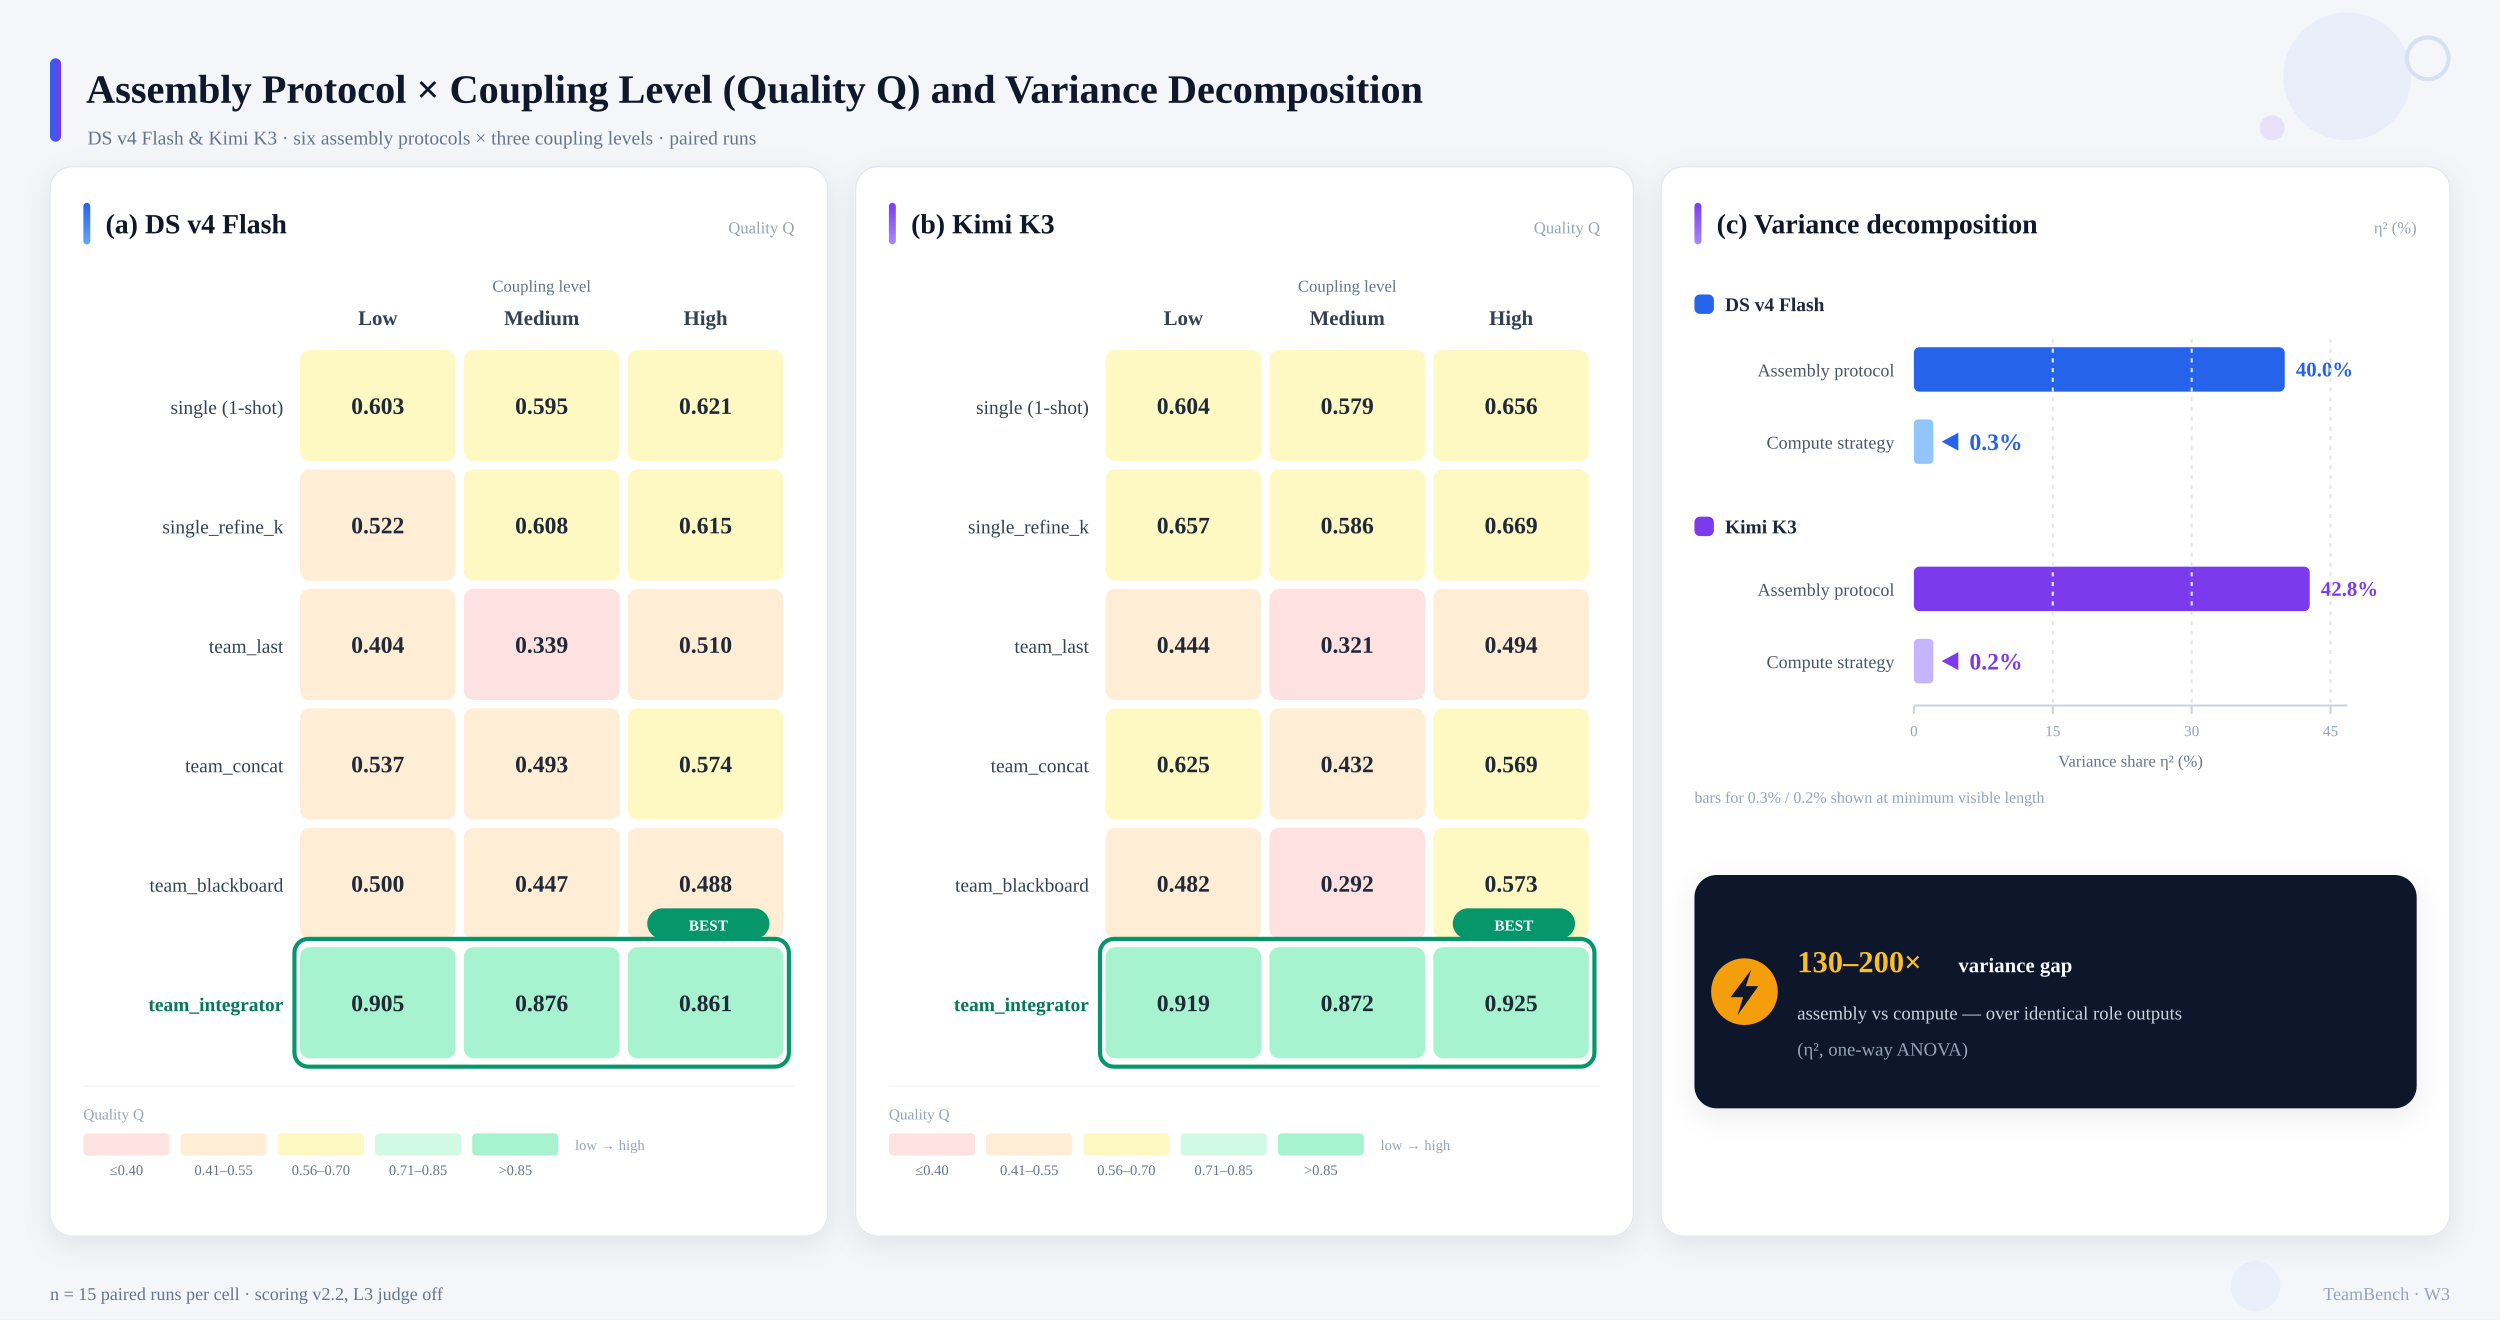
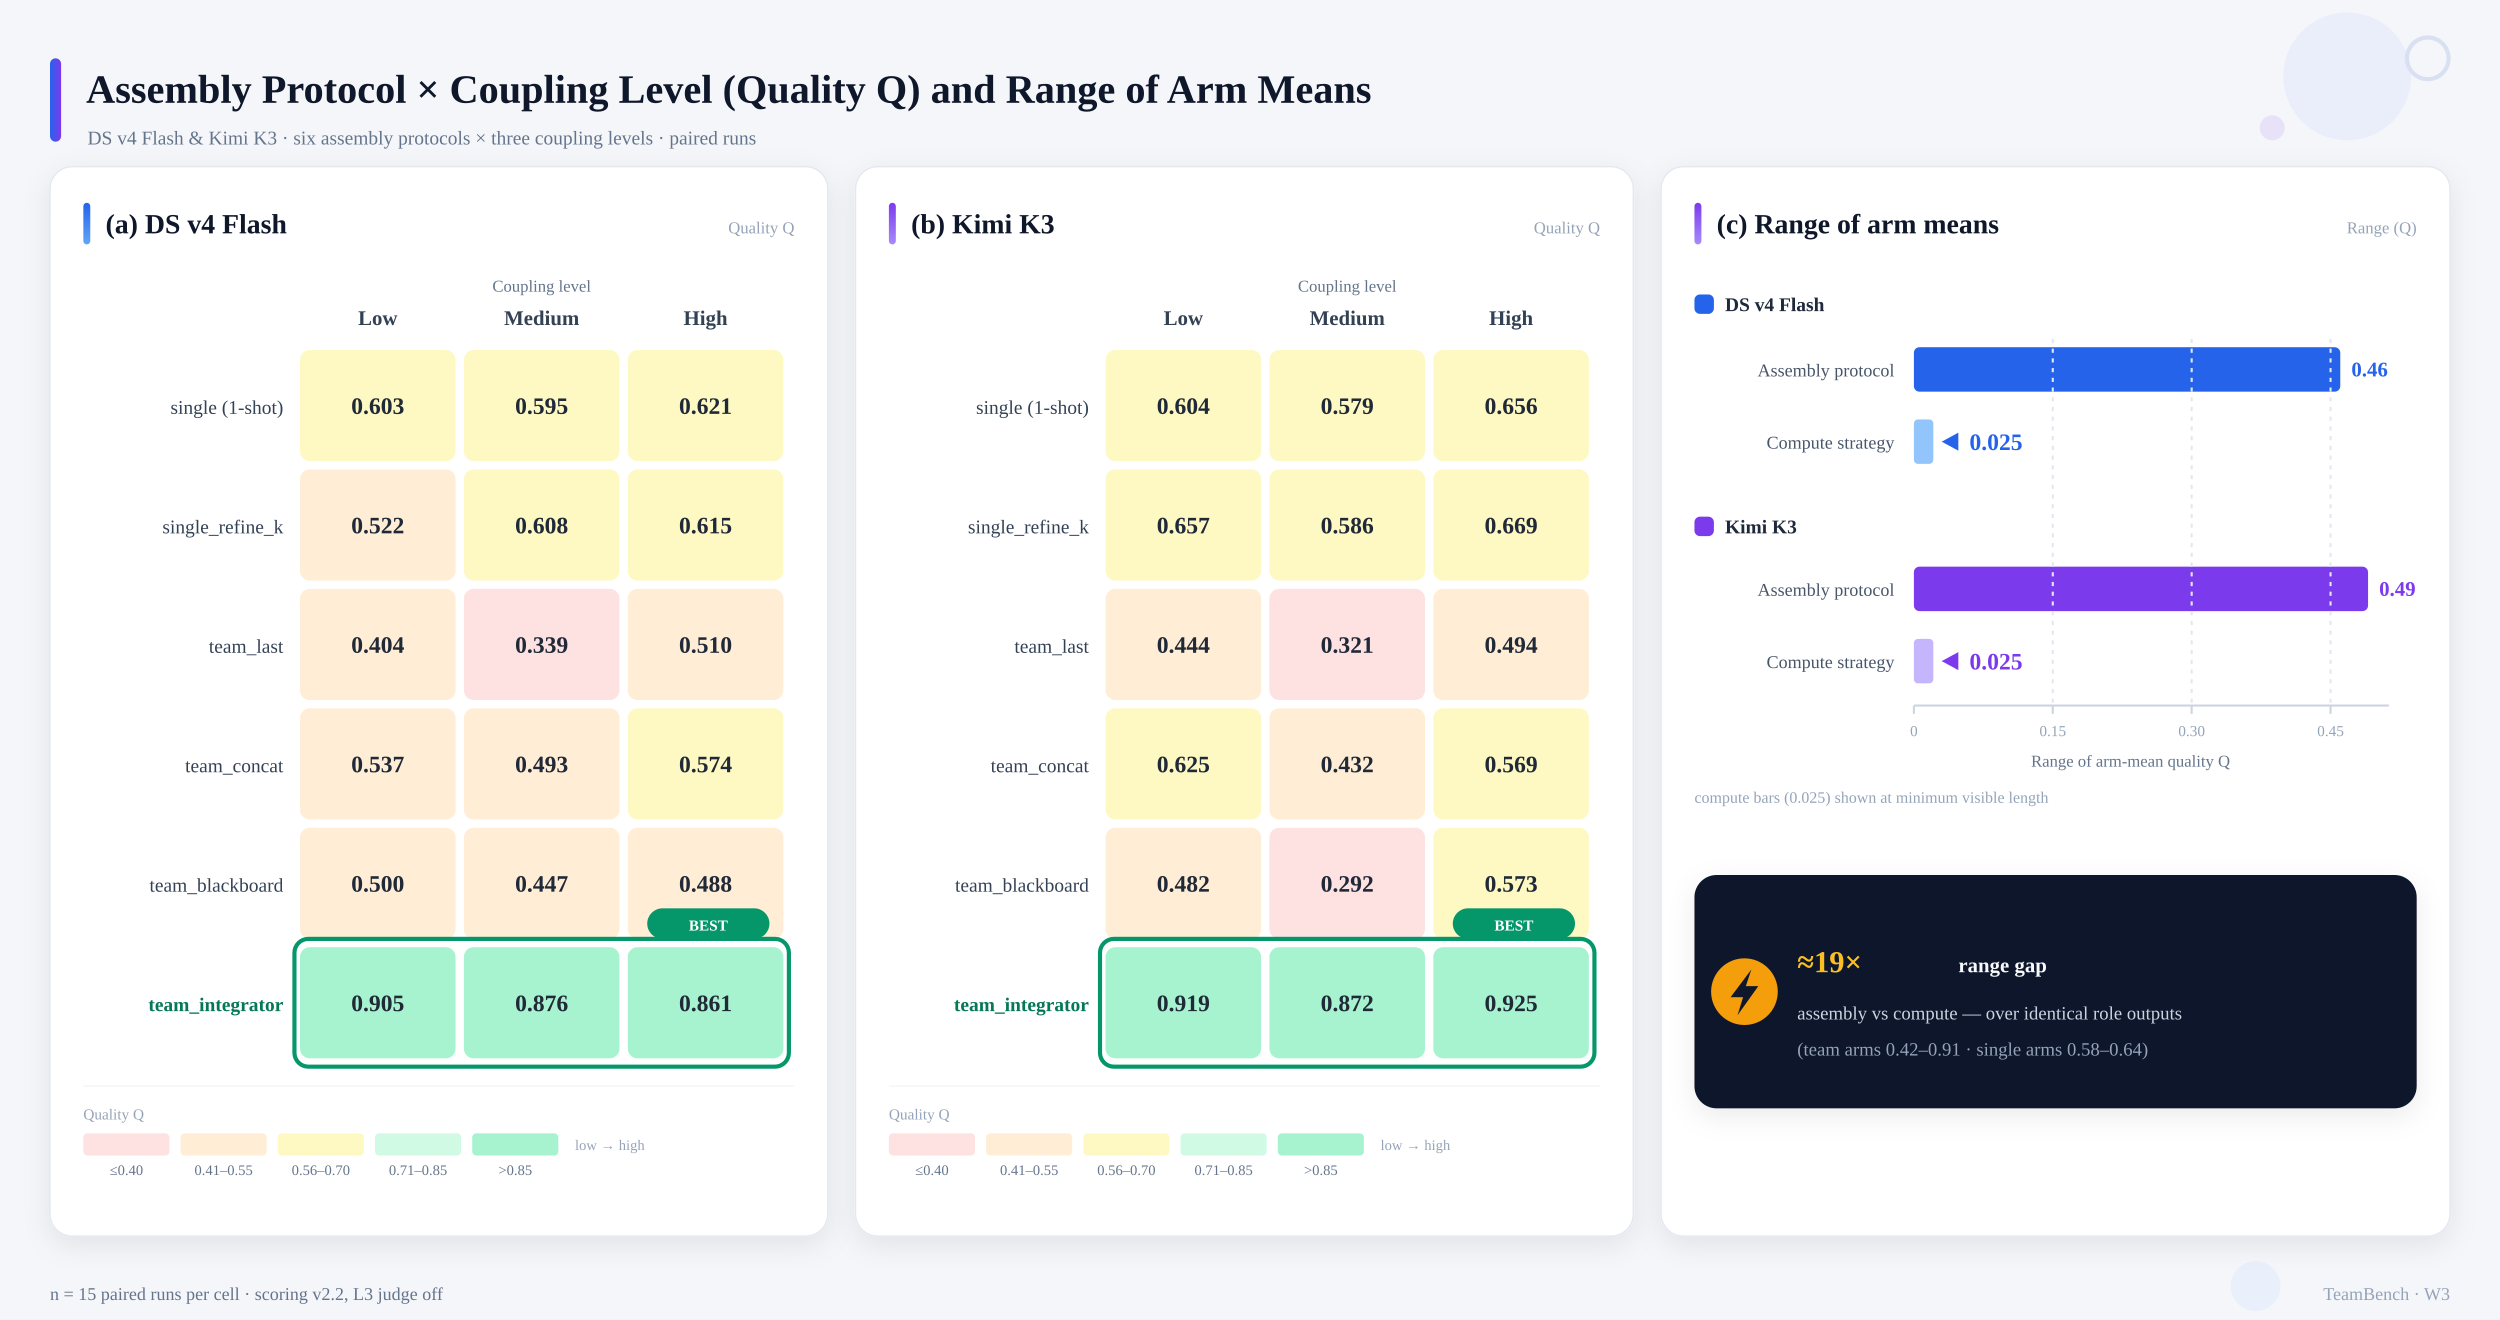
<svg xmlns="http://www.w3.org/2000/svg" width="1800" height="950" viewBox="0 0 1800 950">
  <defs>
    <linearGradient id="gradTitle" x1="0" y1="0" x2="1" y2="0">
      <stop offset="0" stop-color="#2563EB" />
      <stop offset="1" stop-color="#7C3AED" />
    </linearGradient>
    <linearGradient id="gradBlue" x1="0" y1="1" x2="0" y2="0">
      <stop offset="0" stop-color="#60A5FA" />
      <stop offset="1" stop-color="#2563EB" />
    </linearGradient>
    <linearGradient id="gradPurple" x1="0" y1="1" x2="0" y2="0">
      <stop offset="0" stop-color="#A78BFA" />
      <stop offset="1" stop-color="#7C3AED" />
    </linearGradient>
    <filter id="cardShadow" x="-20%" y="-20%" width="140%" height="140%">
      <feDropShadow dx="0" dy="6" stdDeviation="10" flood-color="#0F172A" flood-opacity="0.08" />
    </filter>
  </defs>
  <rect x="0" y="0" width="1800" height="950" fill="#F4F6FA" />
  <circle cx="1690" cy="55" r="46" fill="#E9EEFA" />
  <circle cx="1748" cy="42" r="15" fill="none" stroke="#D8E0F2" stroke-width="3" />
  <circle cx="1636" cy="92" r="9" fill="#E7E2F8" />
  <circle cx="1624" cy="926" r="18" fill="#EAF0FB" />
  <rect x="36" y="42" width="8" height="60" rx="4" fill="url(#gradTitle)" />
-   <text x="62" y="74" font-size="29" font-weight="bold" fill="#0F172A">Assembly Protocol × Coupling Level (Quality Q) and Variance Decomposition</text>
+   <text x="62" y="74" font-size="29" font-weight="bold" fill="#0F172A">Assembly Protocol × Coupling Level (Quality Q) and Range of Arm Means</text>
  <text x="63" y="104" font-size="14" fill="#64748B">DS v4 Flash &amp; Kimi K3 · six assembly protocols × three coupling levels · paired runs</text>
  <g>
    <rect x="36" y="120" width="560" height="770" rx="16" fill="#FFFFFF" stroke="#E2E8F0" filter="url(#cardShadow)" />
    <rect x="60" y="146" width="5" height="30" rx="2.5" fill="url(#gradBlue)" />
    <text x="76" y="168" font-size="20" font-weight="bold" fill="#0F172A">(a)  DS v4 Flash</text>
    <text x="572" y="168" font-size="12" fill="#94A3B8" text-anchor="end">Quality Q</text>
    <text x="390" y="210" font-size="12" fill="#64748B" text-anchor="middle">Coupling level</text>
    <text x="272" y="234" font-size="15" font-weight="600" fill="#334155" text-anchor="middle">Low</text>
    <text x="390" y="234" font-size="15" font-weight="600" fill="#334155" text-anchor="middle">Medium</text>
    <text x="508" y="234" font-size="15" font-weight="600" fill="#334155" text-anchor="middle">High</text>
    <text x="204" y="298" font-size="14" font-weight="500" fill="#334155" text-anchor="end">single (1-shot)</text>
    <text x="204" y="384" font-size="14" font-weight="500" fill="#334155" text-anchor="end">single_refine_k</text>
    <text x="204" y="470" font-size="14" font-weight="500" fill="#334155" text-anchor="end">team_last</text>
    <text x="204" y="556" font-size="14" font-weight="500" fill="#334155" text-anchor="end">team_concat</text>
    <text x="204" y="642" font-size="14" font-weight="500" fill="#334155" text-anchor="end">team_blackboard</text>
    <text x="204" y="728" font-size="14" font-weight="bold" fill="#047857" text-anchor="end">team_integrator</text>
    <rect x="216" y="252" width="112" height="80" rx="7" fill="#FEF9C3" />
    <rect x="334" y="252" width="112" height="80" rx="7" fill="#FEF9C3" />
    <rect x="452" y="252" width="112" height="80" rx="7" fill="#FEF9C3" />
    <text x="272" y="298" font-size="17" font-weight="600" fill="#1F2937" text-anchor="middle">0.603</text>
    <text x="390" y="298" font-size="17" font-weight="600" fill="#1F2937" text-anchor="middle">0.595</text>
    <text x="508" y="298" font-size="17" font-weight="600" fill="#1F2937" text-anchor="middle">0.621</text>
    <rect x="216" y="338" width="112" height="80" rx="7" fill="#FFEDD5" />
    <rect x="334" y="338" width="112" height="80" rx="7" fill="#FEF9C3" />
    <rect x="452" y="338" width="112" height="80" rx="7" fill="#FEF9C3" />
    <text x="272" y="384" font-size="17" font-weight="600" fill="#1F2937" text-anchor="middle">0.522</text>
    <text x="390" y="384" font-size="17" font-weight="600" fill="#1F2937" text-anchor="middle">0.608</text>
    <text x="508" y="384" font-size="17" font-weight="600" fill="#1F2937" text-anchor="middle">0.615</text>
    <rect x="216" y="424" width="112" height="80" rx="7" fill="#FFEDD5" />
    <rect x="334" y="424" width="112" height="80" rx="7" fill="#FEE2E2" />
    <rect x="452" y="424" width="112" height="80" rx="7" fill="#FFEDD5" />
    <text x="272" y="470" font-size="17" font-weight="600" fill="#1F2937" text-anchor="middle">0.404</text>
    <text x="390" y="470" font-size="17" font-weight="600" fill="#1F2937" text-anchor="middle">0.339</text>
    <text x="508" y="470" font-size="17" font-weight="600" fill="#1F2937" text-anchor="middle">0.510</text>
    <rect x="216" y="510" width="112" height="80" rx="7" fill="#FFEDD5" />
    <rect x="334" y="510" width="112" height="80" rx="7" fill="#FFEDD5" />
    <rect x="452" y="510" width="112" height="80" rx="7" fill="#FEF9C3" />
    <text x="272" y="556" font-size="17" font-weight="600" fill="#1F2937" text-anchor="middle">0.537</text>
    <text x="390" y="556" font-size="17" font-weight="600" fill="#1F2937" text-anchor="middle">0.493</text>
    <text x="508" y="556" font-size="17" font-weight="600" fill="#1F2937" text-anchor="middle">0.574</text>
    <rect x="216" y="596" width="112" height="80" rx="7" fill="#FFEDD5" />
    <rect x="334" y="596" width="112" height="80" rx="7" fill="#FFEDD5" />
    <rect x="452" y="596" width="112" height="80" rx="7" fill="#FFEDD5" />
    <text x="272" y="642" font-size="17" font-weight="600" fill="#1F2937" text-anchor="middle">0.500</text>
    <text x="390" y="642" font-size="17" font-weight="600" fill="#1F2937" text-anchor="middle">0.447</text>
    <text x="508" y="642" font-size="17" font-weight="600" fill="#1F2937" text-anchor="middle">0.488</text>
    <rect x="216" y="682" width="112" height="80" rx="7" fill="#A7F3D0" />
    <rect x="334" y="682" width="112" height="80" rx="7" fill="#A7F3D0" />
    <rect x="452" y="682" width="112" height="80" rx="7" fill="#A7F3D0" />
    <text x="272" y="728" font-size="17" font-weight="600" fill="#1F2937" text-anchor="middle">0.905</text>
    <text x="390" y="728" font-size="17" font-weight="600" fill="#1F2937" text-anchor="middle">0.876</text>
    <text x="508" y="728" font-size="17" font-weight="600" fill="#1F2937" text-anchor="middle">0.861</text>
    <rect x="212" y="676" width="356" height="92" rx="10" fill="none" stroke="#059669" stroke-width="3" />
    <rect x="466" y="654" width="88" height="22" rx="11" fill="#059669" />
    <text x="510" y="670" font-size="11" font-weight="bold" fill="#FFFFFF" text-anchor="middle">BEST</text>
    <line x1="60" y1="782" x2="572" y2="782" stroke="#F1F5F9" stroke-width="1" />
    <text x="60" y="806" font-size="11" fill="#94A3B8">Quality Q</text>
    <rect x="60" y="816" width="62" height="16" rx="3" fill="#FEE2E2" />
    <rect x="130" y="816" width="62" height="16" rx="3" fill="#FFEDD5" />
    <rect x="200" y="816" width="62" height="16" rx="3" fill="#FEF9C3" />
    <rect x="270" y="816" width="62" height="16" rx="3" fill="#D1FAE5" />
    <rect x="340" y="816" width="62" height="16" rx="3" fill="#A7F3D0" />
    <text x="91" y="846" font-size="10.5" fill="#64748B" text-anchor="middle">≤0.40</text>
    <text x="161" y="846" font-size="10.5" fill="#64748B" text-anchor="middle">0.41–0.55</text>
    <text x="231" y="846" font-size="10.5" fill="#64748B" text-anchor="middle">0.56–0.70</text>
    <text x="301" y="846" font-size="10.5" fill="#64748B" text-anchor="middle">0.71–0.85</text>
    <text x="371" y="846" font-size="10.5" fill="#64748B" text-anchor="middle">&gt;0.85</text>
    <text x="414" y="828" font-size="10.5" fill="#94A3B8">low → high</text>
  </g>
  <g transform="translate(580,0)">
    <rect x="36" y="120" width="560" height="770" rx="16" fill="#FFFFFF" stroke="#E2E8F0" filter="url(#cardShadow)" />
    <rect x="60" y="146" width="5" height="30" rx="2.5" fill="url(#gradPurple)" />
    <text x="76" y="168" font-size="20" font-weight="bold" fill="#0F172A">(b)  Kimi K3</text>
    <text x="572" y="168" font-size="12" fill="#94A3B8" text-anchor="end">Quality Q</text>
    <text x="390" y="210" font-size="12" fill="#64748B" text-anchor="middle">Coupling level</text>
    <text x="272" y="234" font-size="15" font-weight="600" fill="#334155" text-anchor="middle">Low</text>
    <text x="390" y="234" font-size="15" font-weight="600" fill="#334155" text-anchor="middle">Medium</text>
    <text x="508" y="234" font-size="15" font-weight="600" fill="#334155" text-anchor="middle">High</text>
    <text x="204" y="298" font-size="14" font-weight="500" fill="#334155" text-anchor="end">single (1-shot)</text>
    <text x="204" y="384" font-size="14" font-weight="500" fill="#334155" text-anchor="end">single_refine_k</text>
    <text x="204" y="470" font-size="14" font-weight="500" fill="#334155" text-anchor="end">team_last</text>
    <text x="204" y="556" font-size="14" font-weight="500" fill="#334155" text-anchor="end">team_concat</text>
    <text x="204" y="642" font-size="14" font-weight="500" fill="#334155" text-anchor="end">team_blackboard</text>
    <text x="204" y="728" font-size="14" font-weight="bold" fill="#047857" text-anchor="end">team_integrator</text>
    <rect x="216" y="252" width="112" height="80" rx="7" fill="#FEF9C3" />
    <rect x="334" y="252" width="112" height="80" rx="7" fill="#FEF9C3" />
    <rect x="452" y="252" width="112" height="80" rx="7" fill="#FEF9C3" />
    <text x="272" y="298" font-size="17" font-weight="600" fill="#1F2937" text-anchor="middle">0.604</text>
    <text x="390" y="298" font-size="17" font-weight="600" fill="#1F2937" text-anchor="middle">0.579</text>
    <text x="508" y="298" font-size="17" font-weight="600" fill="#1F2937" text-anchor="middle">0.656</text>
    <rect x="216" y="338" width="112" height="80" rx="7" fill="#FEF9C3" />
    <rect x="334" y="338" width="112" height="80" rx="7" fill="#FEF9C3" />
    <rect x="452" y="338" width="112" height="80" rx="7" fill="#FEF9C3" />
    <text x="272" y="384" font-size="17" font-weight="600" fill="#1F2937" text-anchor="middle">0.657</text>
    <text x="390" y="384" font-size="17" font-weight="600" fill="#1F2937" text-anchor="middle">0.586</text>
    <text x="508" y="384" font-size="17" font-weight="600" fill="#1F2937" text-anchor="middle">0.669</text>
    <rect x="216" y="424" width="112" height="80" rx="7" fill="#FFEDD5" />
    <rect x="334" y="424" width="112" height="80" rx="7" fill="#FEE2E2" />
    <rect x="452" y="424" width="112" height="80" rx="7" fill="#FFEDD5" />
    <text x="272" y="470" font-size="17" font-weight="600" fill="#1F2937" text-anchor="middle">0.444</text>
    <text x="390" y="470" font-size="17" font-weight="600" fill="#1F2937" text-anchor="middle">0.321</text>
    <text x="508" y="470" font-size="17" font-weight="600" fill="#1F2937" text-anchor="middle">0.494</text>
    <rect x="216" y="510" width="112" height="80" rx="7" fill="#FEF9C3" />
    <rect x="334" y="510" width="112" height="80" rx="7" fill="#FFEDD5" />
    <rect x="452" y="510" width="112" height="80" rx="7" fill="#FEF9C3" />
    <text x="272" y="556" font-size="17" font-weight="600" fill="#1F2937" text-anchor="middle">0.625</text>
    <text x="390" y="556" font-size="17" font-weight="600" fill="#1F2937" text-anchor="middle">0.432</text>
    <text x="508" y="556" font-size="17" font-weight="600" fill="#1F2937" text-anchor="middle">0.569</text>
    <rect x="216" y="596" width="112" height="80" rx="7" fill="#FFEDD5" />
    <rect x="334" y="596" width="112" height="80" rx="7" fill="#FEE2E2" />
    <rect x="452" y="596" width="112" height="80" rx="7" fill="#FEF9C3" />
    <text x="272" y="642" font-size="17" font-weight="600" fill="#1F2937" text-anchor="middle">0.482</text>
    <text x="390" y="642" font-size="17" font-weight="600" fill="#1F2937" text-anchor="middle">0.292</text>
    <text x="508" y="642" font-size="17" font-weight="600" fill="#1F2937" text-anchor="middle">0.573</text>
    <rect x="216" y="682" width="112" height="80" rx="7" fill="#A7F3D0" />
    <rect x="334" y="682" width="112" height="80" rx="7" fill="#A7F3D0" />
    <rect x="452" y="682" width="112" height="80" rx="7" fill="#A7F3D0" />
    <text x="272" y="728" font-size="17" font-weight="600" fill="#1F2937" text-anchor="middle">0.919</text>
    <text x="390" y="728" font-size="17" font-weight="600" fill="#1F2937" text-anchor="middle">0.872</text>
    <text x="508" y="728" font-size="17" font-weight="600" fill="#1F2937" text-anchor="middle">0.925</text>
    <rect x="212" y="676" width="356" height="92" rx="10" fill="none" stroke="#059669" stroke-width="3" />
    <rect x="466" y="654" width="88" height="22" rx="11" fill="#059669" />
    <text x="510" y="670" font-size="11" font-weight="bold" fill="#FFFFFF" text-anchor="middle">BEST</text>
    <line x1="60" y1="782" x2="572" y2="782" stroke="#F1F5F9" stroke-width="1" />
    <text x="60" y="806" font-size="11" fill="#94A3B8">Quality Q</text>
    <rect x="60" y="816" width="62" height="16" rx="3" fill="#FEE2E2" />
    <rect x="130" y="816" width="62" height="16" rx="3" fill="#FFEDD5" />
    <rect x="200" y="816" width="62" height="16" rx="3" fill="#FEF9C3" />
    <rect x="270" y="816" width="62" height="16" rx="3" fill="#D1FAE5" />
    <rect x="340" y="816" width="62" height="16" rx="3" fill="#A7F3D0" />
    <text x="91" y="846" font-size="10.5" fill="#64748B" text-anchor="middle">≤0.40</text>
    <text x="161" y="846" font-size="10.5" fill="#64748B" text-anchor="middle">0.41–0.55</text>
    <text x="231" y="846" font-size="10.5" fill="#64748B" text-anchor="middle">0.56–0.70</text>
    <text x="301" y="846" font-size="10.5" fill="#64748B" text-anchor="middle">0.71–0.85</text>
    <text x="371" y="846" font-size="10.5" fill="#64748B" text-anchor="middle">&gt;0.85</text>
    <text x="414" y="828" font-size="10.5" fill="#94A3B8">low → high</text>
  </g>
  <g>
    <rect x="1196" y="120" width="568" height="770" rx="16" fill="#FFFFFF" stroke="#E2E8F0" filter="url(#cardShadow)" />
    <rect x="1220" y="146" width="5" height="30" rx="2.5" fill="url(#gradPurple)" />
-     <text x="1236" y="168" font-size="20" font-weight="bold" fill="#0F172A">(c)  Variance decomposition</text>
-     <text x="1740" y="168" font-size="12" fill="#94A3B8" text-anchor="end">η² (%)</text>
+     <text x="1236" y="168" font-size="20" font-weight="bold" fill="#0F172A">(c)  Range of arm means</text>
+     <text x="1740" y="168" font-size="12" fill="#94A3B8" text-anchor="end">Range (Q)</text>
    <rect x="1220" y="212" width="14" height="14" rx="4" fill="#2563EB" />
    <text x="1242" y="224" font-size="14" font-weight="bold" fill="#1E293B">DS v4 Flash</text>
    <text x="1364" y="271" font-size="13" fill="#475569" text-anchor="end">Assembly protocol</text>
-     <rect x="1378" y="250" width="267" height="32" rx="4" fill="#2563EB" />
-     <text x="1653" y="271" font-size="15" font-weight="bold" fill="#2563EB">40.0%</text>
+     <rect x="1378" y="250" width="307" height="32" rx="4" fill="#2563EB" />
+     <text x="1693" y="271" font-size="15" font-weight="bold" fill="#2563EB">0.46</text>
    <text x="1364" y="323" font-size="13" fill="#475569" text-anchor="end">Compute strategy</text>
    <rect x="1378" y="302" width="14" height="32" rx="3" fill="#93C5FD" />
    <polygon points="1398,318 1410,311.5 1410,324.5" fill="#2563EB" />
-     <text x="1418" y="324" font-size="17" font-weight="bold" fill="#2563EB">0.3%</text>
+     <text x="1418" y="324" font-size="17" font-weight="bold" fill="#2563EB">0.025</text>
    <rect x="1220" y="372" width="14" height="14" rx="4" fill="#7C3AED" />
    <text x="1242" y="384" font-size="14" font-weight="bold" fill="#1E293B">Kimi K3</text>
    <text x="1364" y="429" font-size="13" fill="#475569" text-anchor="end">Assembly protocol</text>
-     <rect x="1378" y="408" width="285" height="32" rx="4" fill="#7C3AED" />
-     <text x="1671" y="429" font-size="15" font-weight="bold" fill="#7C3AED">42.8%</text>
+     <rect x="1378" y="408" width="327" height="32" rx="4" fill="#7C3AED" />
+     <text x="1713" y="429" font-size="15" font-weight="bold" fill="#7C3AED">0.49</text>
    <text x="1364" y="481" font-size="13" fill="#475569" text-anchor="end">Compute strategy</text>
    <rect x="1378" y="460" width="14" height="32" rx="3" fill="#C4B5FD" />
    <polygon points="1398,476 1410,469.5 1410,482.5" fill="#7C3AED" />
-     <text x="1418" y="482" font-size="17" font-weight="bold" fill="#7C3AED">0.2%</text>
+     <text x="1418" y="482" font-size="17" font-weight="bold" fill="#7C3AED">0.025</text>
    <line x1="1478" y1="244" x2="1478" y2="508" stroke="#E2E8F0" stroke-width="1.5" stroke-dasharray="3 4" />
    <line x1="1578" y1="244" x2="1578" y2="508" stroke="#E2E8F0" stroke-width="1.5" stroke-dasharray="3 4" />
    <line x1="1678" y1="244" x2="1678" y2="508" stroke="#E2E8F0" stroke-width="1.5" stroke-dasharray="3 4" />
-     <line x1="1378" y1="508" x2="1690" y2="508" stroke="#CBD5E1" stroke-width="1.5" />
+     <line x1="1378" y1="508" x2="1720" y2="508" stroke="#CBD5E1" stroke-width="1.5" />
    <line x1="1378" y1="508" x2="1378" y2="514" stroke="#CBD5E1" stroke-width="1.5" />
    <line x1="1478" y1="508" x2="1478" y2="514" stroke="#CBD5E1" stroke-width="1.5" />
    <line x1="1578" y1="508" x2="1578" y2="514" stroke="#CBD5E1" stroke-width="1.5" />
    <line x1="1678" y1="508" x2="1678" y2="514" stroke="#CBD5E1" stroke-width="1.5" />
    <text x="1378" y="530" font-size="11" fill="#94A3B8" text-anchor="middle">0</text>
-     <text x="1478" y="530" font-size="11" fill="#94A3B8" text-anchor="middle">15</text>
-     <text x="1578" y="530" font-size="11" fill="#94A3B8" text-anchor="middle">30</text>
-     <text x="1678" y="530" font-size="11" fill="#94A3B8" text-anchor="middle">45</text>
-     <text x="1534" y="552" font-size="12" fill="#64748B" text-anchor="middle">Variance share η² (%)</text>
-     <text x="1220" y="578" font-size="11.5" fill="#94A3B8">bars for 0.3% / 0.2% shown at minimum visible length</text>
+     <text x="1478" y="530" font-size="11" fill="#94A3B8" text-anchor="middle">0.15</text>
+     <text x="1578" y="530" font-size="11" fill="#94A3B8" text-anchor="middle">0.30</text>
+     <text x="1678" y="530" font-size="11" fill="#94A3B8" text-anchor="middle">0.45</text>
+     <text x="1534" y="552" font-size="12" fill="#64748B" text-anchor="middle">Range of arm-mean quality Q</text>
+     <text x="1220" y="578" font-size="11.5" fill="#94A3B8">compute bars (0.025) shown at minimum visible length</text>
    <rect x="1220" y="630" width="520" height="168" rx="16" fill="#0F172A" filter="url(#cardShadow)" />
    <circle cx="1256" cy="714" r="24" fill="#F59E0B" />
    <path d="M1261,698 L1246,718 L1255,718 L1251,731 L1266,710 L1257,710 Z" fill="#0F172A" />
-     <text x="1294" y="700" font-size="22" font-weight="bold" fill="#FBBF24">130–200×</text>
-     <text x="1410" y="700" font-size="15" font-weight="bold" fill="#F8FAFC">variance gap</text>
+     <text x="1294" y="700" font-size="22" font-weight="bold" fill="#FBBF24">≈19×</text>
+     <text x="1410" y="700" font-size="15" font-weight="bold" fill="#F8FAFC">range gap</text>
    <text x="1294" y="734" font-size="13.5" fill="#CBD5E1">assembly vs compute — over identical role outputs</text>
-     <text x="1294" y="760" font-size="13.5" fill="#94A3B8">(η², one-way ANOVA)</text>
+     <text x="1294" y="760" font-size="13.5" fill="#94A3B8">(team arms 0.42–0.91 · single arms 0.58–0.64)</text>
  </g>
  <text x="36" y="936" font-size="13" fill="#64748B">n = 15 paired runs per cell · scoring v2.2, L3 judge off</text>
  <text x="1764" y="936" font-size="13" fill="#94A3B8" text-anchor="end">TeamBench · W3</text>
</svg>
